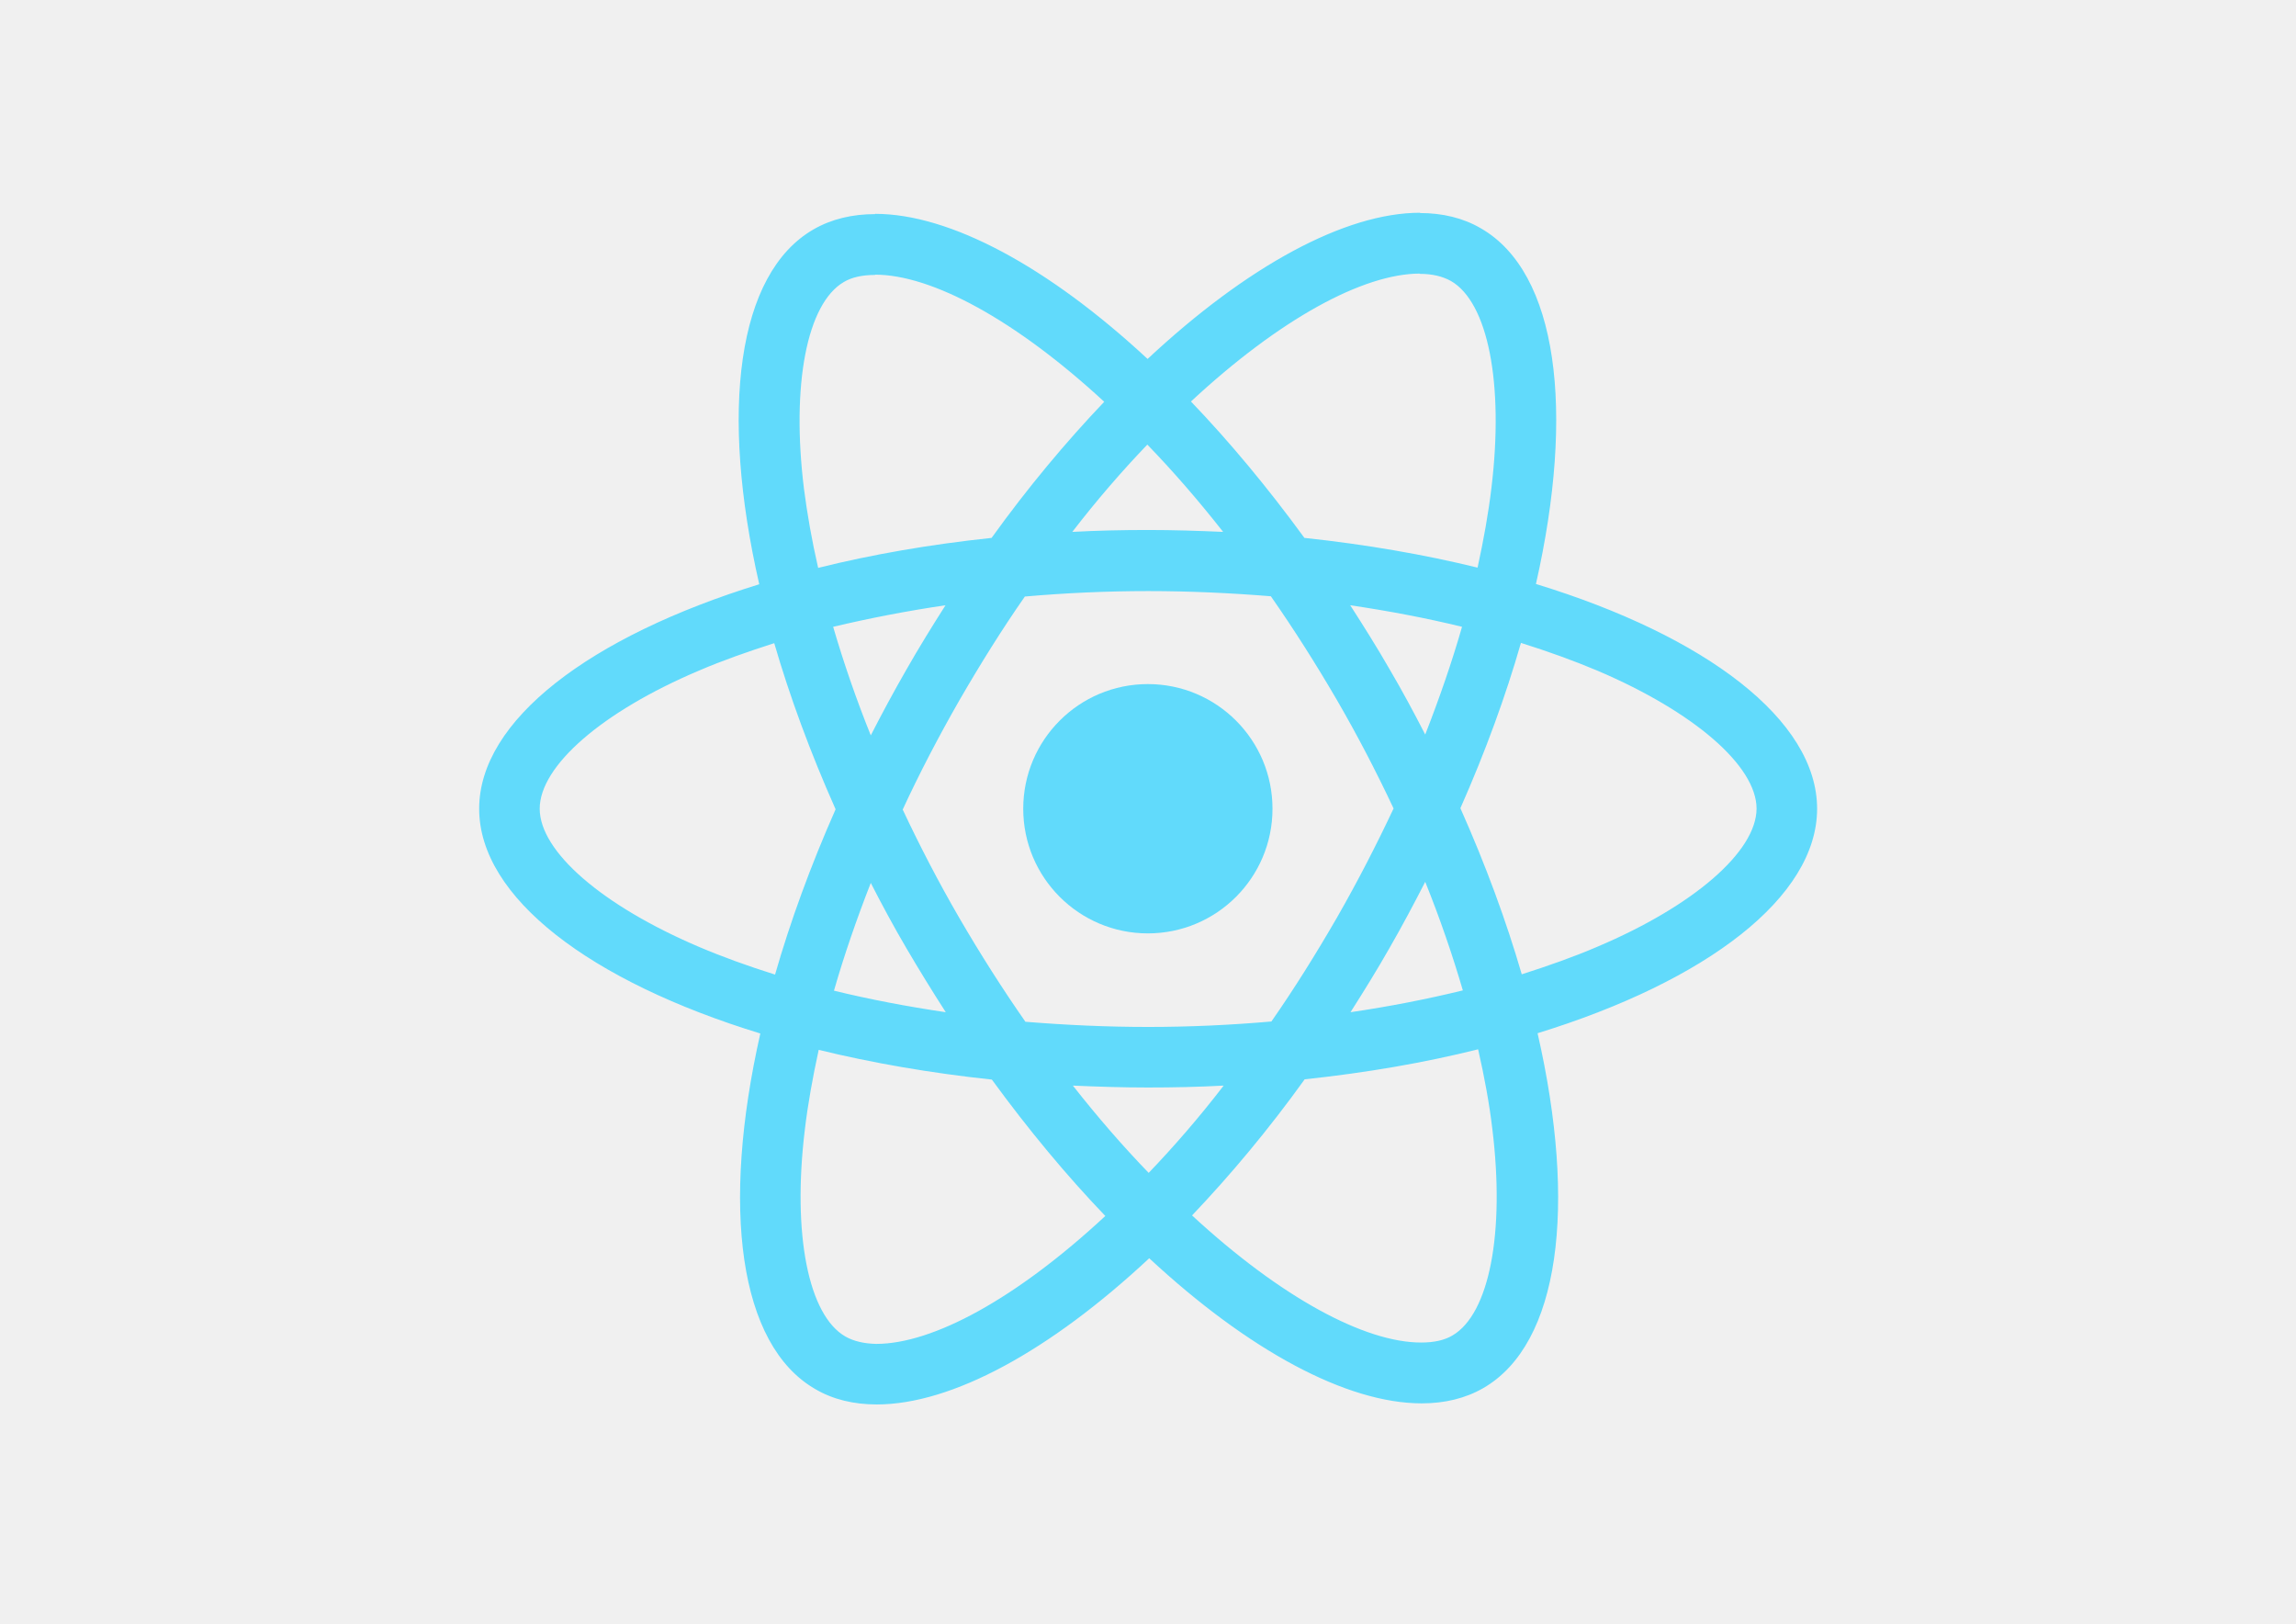
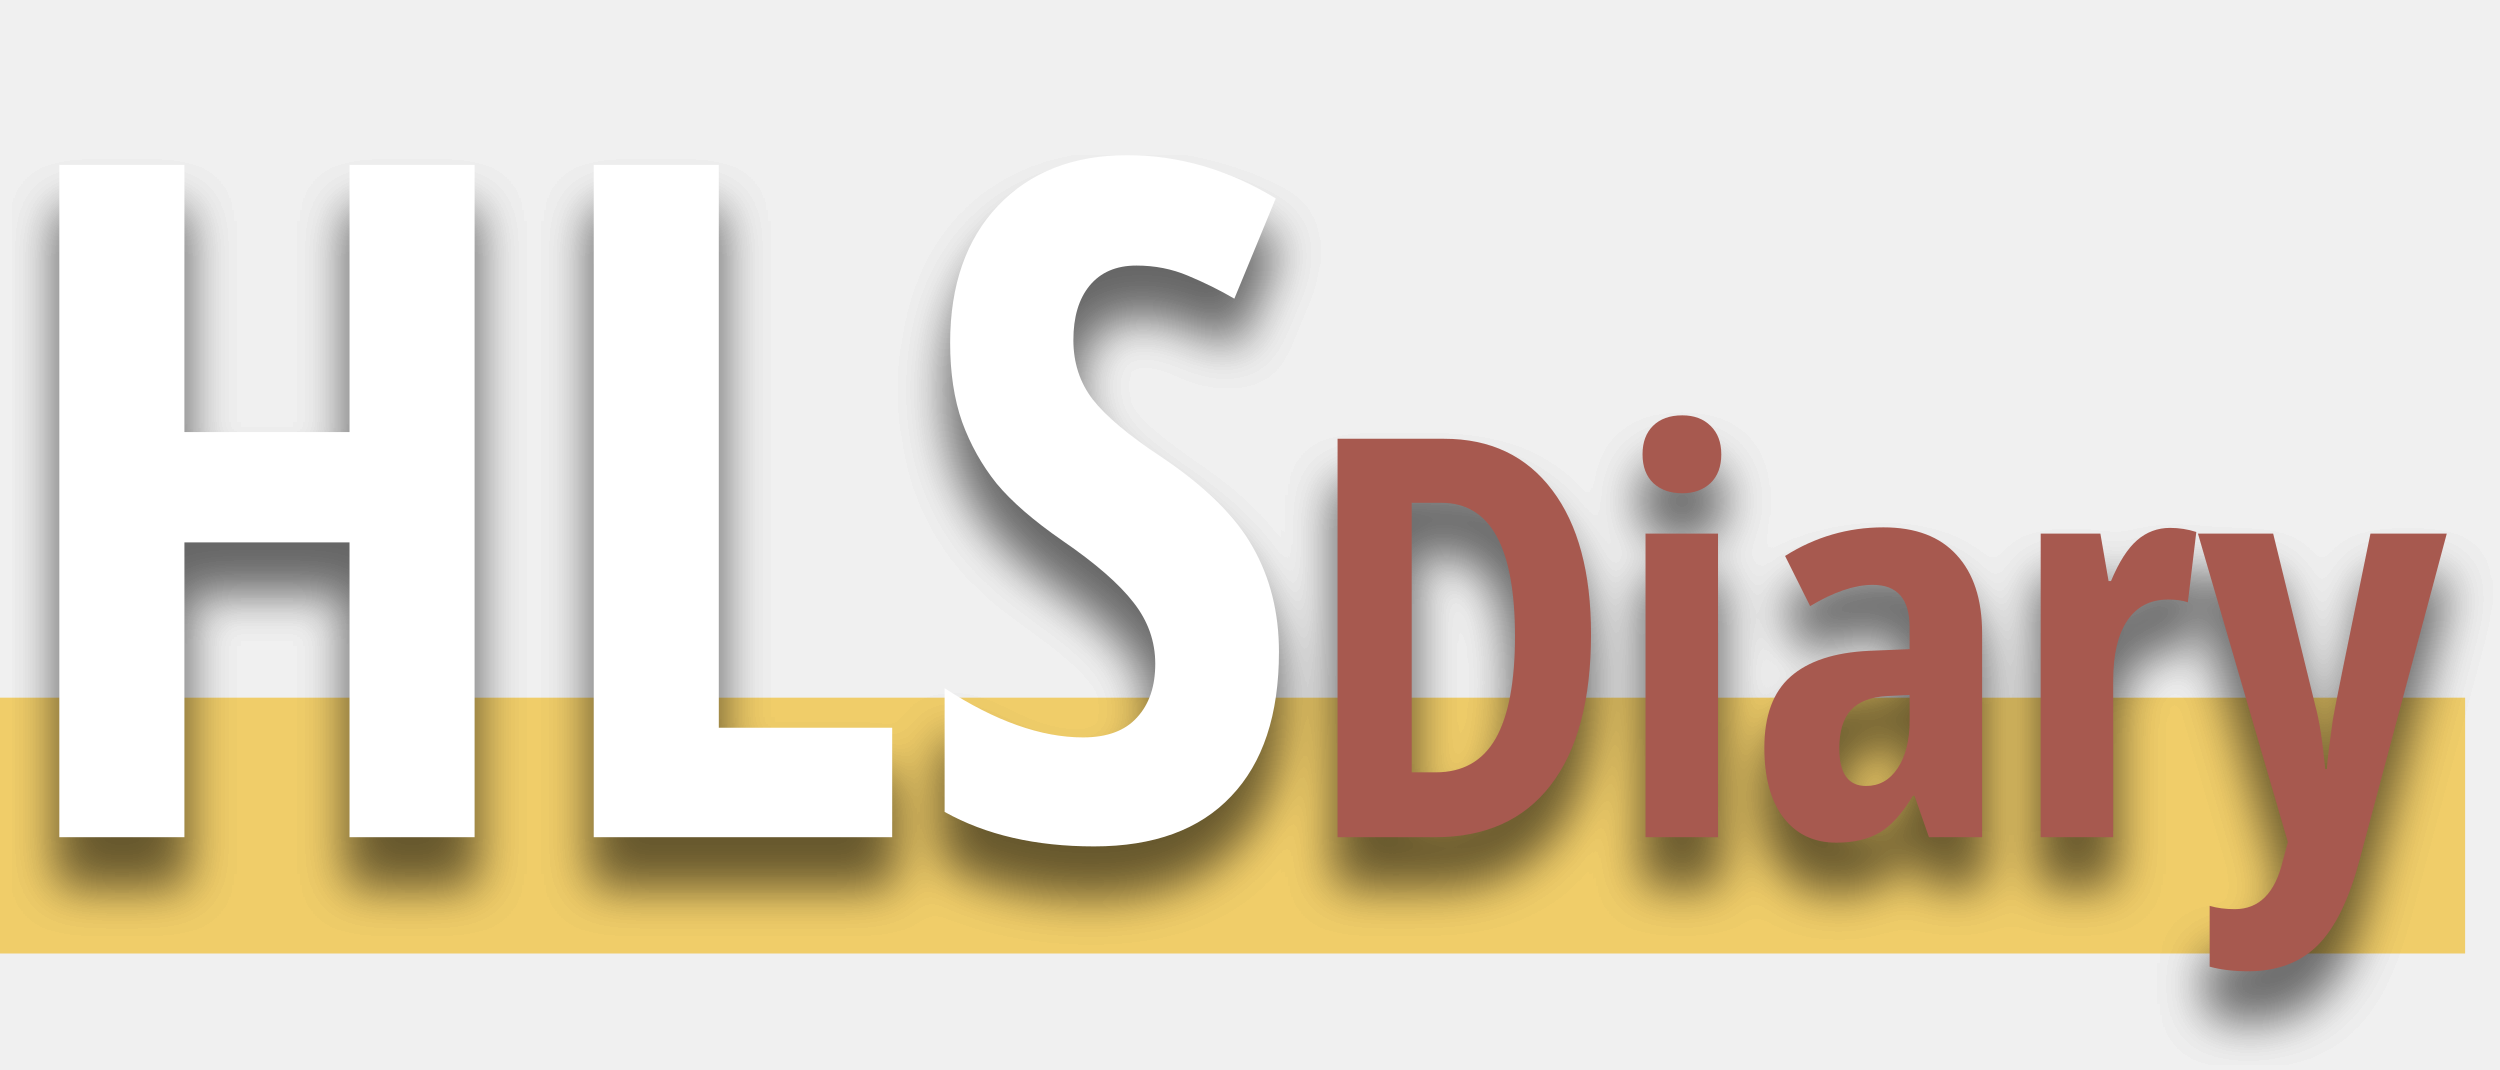
- <svg xmlns="http://www.w3.org/2000/svg" viewBox="0 0 841.9 595.3">
-   <g fill="#61DAFB">
-     <path d="M666.3 296.5c0-32.5-40.7-63.3-103.1-82.4 14.4-63.6 8-114.2-20.2-130.4-6.5-3.8-14.1-5.6-22.4-5.6v22.3c4.6 0 8.3.9 11.4 2.6 13.6 7.8 19.5 37.5 14.9 75.7-1.1 9.4-2.9 19.3-5.1 29.4-19.6-4.8-41-8.5-63.5-10.9-13.5-18.5-27.5-35.3-41.6-50 32.6-30.3 63.2-46.9 84-46.9V78c-27.5 0-63.5 19.6-99.9 53.6-36.4-33.8-72.4-53.2-99.9-53.2v22.3c20.7 0 51.4 16.5 84 46.6-14 14.7-28 31.4-41.3 49.9-22.6 2.4-44 6.1-63.6 11-2.3-10-4-19.7-5.2-29-4.7-38.2 1.1-67.9 14.6-75.8 3-1.8 6.9-2.6 11.5-2.6V78.5c-8.4 0-16 1.8-22.6 5.6-28.1 16.2-34.4 66.7-19.9 130.1-62.2 19.2-102.7 49.9-102.7 82.3 0 32.5 40.7 63.3 103.1 82.4-14.4 63.6-8 114.2 20.2 130.4 6.5 3.8 14.1 5.6 22.5 5.6 27.5 0 63.5-19.6 99.9-53.6 36.4 33.8 72.4 53.2 99.9 53.2 8.4 0 16-1.8 22.6-5.6 28.1-16.2 34.4-66.7 19.9-130.1 62-19.1 102.5-49.9 102.5-82.3zm-130.2-66.7c-3.7 12.9-8.3 26.2-13.5 39.5-4.1-8-8.4-16-13.1-24-4.6-8-9.5-15.8-14.4-23.4 14.2 2.1 27.9 4.7 41 7.9zm-45.8 106.5c-7.8 13.5-15.8 26.3-24.1 38.2-14.9 1.3-30 2-45.2 2-15.1 0-30.2-.7-45-1.9-8.3-11.9-16.4-24.6-24.2-38-7.6-13.1-14.5-26.4-20.8-39.8 6.2-13.4 13.2-26.8 20.7-39.9 7.8-13.5 15.8-26.3 24.1-38.2 14.9-1.3 30-2 45.2-2 15.1 0 30.2.7 45 1.9 8.3 11.9 16.4 24.6 24.2 38 7.6 13.1 14.5 26.4 20.8 39.8-6.3 13.4-13.2 26.8-20.7 39.9zm32.3-13c5.4 13.4 10 26.8 13.8 39.8-13.1 3.2-26.9 5.9-41.2 8 4.9-7.7 9.8-15.6 14.4-23.7 4.6-8 8.9-16.1 13-24.1zM421.2 430c-9.3-9.6-18.6-20.3-27.8-32 9 .4 18.2.7 27.5.7 9.4 0 18.7-.2 27.8-.7-9 11.7-18.3 22.4-27.5 32zm-74.4-58.9c-14.2-2.1-27.9-4.7-41-7.9 3.7-12.9 8.3-26.2 13.5-39.5 4.1 8 8.4 16 13.1 24 4.7 8 9.5 15.8 14.4 23.4zM420.7 163c9.3 9.6 18.6 20.3 27.8 32-9-.4-18.2-.7-27.5-.7-9.4 0-18.7.2-27.8.7 9-11.7 18.3-22.4 27.5-32zm-74 58.9c-4.9 7.7-9.8 15.6-14.4 23.7-4.6 8-8.9 16-13 24-5.4-13.4-10-26.8-13.8-39.8 13.1-3.1 26.9-5.8 41.2-7.9zm-90.5 125.2c-35.4-15.1-58.3-34.9-58.3-50.6 0-15.7 22.9-35.6 58.3-50.6 8.6-3.7 18-7 27.7-10.1 5.7 19.6 13.2 40 22.5 60.9-9.2 20.8-16.6 41.1-22.2 60.6-9.9-3.1-19.3-6.5-28-10.2zM310 490c-13.6-7.8-19.5-37.5-14.9-75.7 1.1-9.4 2.9-19.3 5.1-29.4 19.6 4.8 41 8.5 63.5 10.9 13.5 18.5 27.5 35.3 41.6 50-32.6 30.3-63.2 46.9-84 46.9-4.5-.1-8.3-1-11.3-2.7zm237.2-76.2c4.7 38.2-1.1 67.9-14.6 75.8-3 1.8-6.9 2.6-11.5 2.6-20.7 0-51.4-16.5-84-46.6 14-14.7 28-31.4 41.3-49.9 22.6-2.4 44-6.1 63.6-11 2.3 10.1 4.1 19.8 5.2 29.1zm38.5-66.7c-8.6 3.7-18 7-27.7 10.1-5.7-19.6-13.2-40-22.5-60.9 9.2-20.8 16.6-41.1 22.2-60.6 9.9 3.1 19.3 6.5 28.1 10.2 35.4 15.1 58.3 34.9 58.3 50.6-.1 15.7-23 35.6-58.4 50.6zM320.8 78.4z" />
-     <circle cx="420.9" cy="296.5" r="45.7" />
-     <path d="M520.5 78.1z" />
+ <svg xmlns="http://www.w3.org/2000/svg" width="215" height="92" viewBox="0 0 215 92" fill="none">
+   <line y1="71" x2="212" y2="71" stroke="#F0CD69" stroke-width="22" />
+   <g filter="url(#filter0_ddd)">
+     <path d="M40.816 72H30.059V46.648H15.86V72H5.102V14.177H15.86V37.156H30.059V14.177H40.816V72ZM51.06 72V14.177H61.818V62.587H76.728V72H51.06ZM109.991 56.061C109.991 61.466 108.62 65.606 105.877 68.48C103.162 71.354 99.233 72.791 94.091 72.791C89.055 72.791 84.77 71.802 81.237 69.825V59.185C85.561 62.007 89.53 63.417 93.142 63.417C95.199 63.417 96.741 62.851 97.769 61.717C98.824 60.583 99.352 59.041 99.352 57.089C99.352 55.165 98.732 53.411 97.493 51.829C96.253 50.221 94.21 48.441 91.362 46.49C88.884 44.776 86.999 43.141 85.707 41.585C84.441 40.003 83.452 38.237 82.74 36.286C82.055 34.334 81.712 32.067 81.712 29.483C81.712 24.526 83.083 20.597 85.825 17.697C88.594 14.796 92.298 13.346 96.939 13.346C101.369 13.346 105.627 14.585 109.714 17.064L106.154 25.686C104.889 24.948 103.557 24.289 102.16 23.709C100.789 23.128 99.312 22.838 97.73 22.838C95.99 22.838 94.645 23.419 93.696 24.579C92.773 25.712 92.311 27.268 92.311 29.246C92.311 31.197 92.865 32.898 93.973 34.348C95.106 35.798 97.071 37.446 99.866 39.291C103.636 41.823 106.26 44.407 107.736 47.044C109.239 49.68 109.991 52.686 109.991 56.061Z" fill="white" />
+     <path d="M136.828 54.539C136.828 60.195 135.672 64.523 133.359 67.523C131.062 70.508 127.75 72 123.422 72H115.031V37.734H124.195C128.18 37.734 131.281 39.211 133.5 42.164C135.719 45.102 136.828 49.227 136.828 54.539ZM130.289 54.727C130.289 47.07 128.18 43.242 123.961 43.242H121.406V66.422H123.469C125.797 66.422 127.516 65.453 128.625 63.516C129.734 61.562 130.289 58.633 130.289 54.727ZM147.75 72H141.516V45.891H147.75V72ZM141.258 39.07C141.258 38.039 141.555 37.227 142.148 36.633C142.758 36.023 143.602 35.719 144.68 35.719C145.695 35.719 146.508 36.023 147.117 36.633C147.727 37.227 148.031 38.039 148.031 39.07C148.031 40.133 147.719 40.961 147.094 41.555C146.469 42.133 145.664 42.422 144.68 42.422C143.648 42.422 142.82 42.133 142.195 41.555C141.57 40.961 141.258 40.133 141.258 39.07ZM165.891 72L164.648 68.438H164.508C163.586 69.969 162.633 71.023 161.648 71.602C160.664 72.18 159.422 72.469 157.922 72.469C156 72.469 154.484 71.75 153.375 70.312C152.281 68.875 151.734 66.875 151.734 64.312C151.734 61.562 152.484 59.523 153.984 58.195C155.5 56.852 157.758 56.109 160.758 55.969L164.227 55.828V53.953C164.227 51.516 163.172 50.297 161.062 50.297C159.5 50.297 157.703 50.906 155.672 52.125L153.516 47.812C156.109 46.172 158.93 45.352 161.977 45.352C164.742 45.352 166.844 46.148 168.281 47.742C169.734 49.32 170.461 51.562 170.461 54.469V72H165.891ZM160.477 67.594C161.617 67.594 162.523 67.086 163.195 66.07C163.883 65.039 164.227 63.672 164.227 61.969V59.766L162.305 59.859C160.883 59.938 159.836 60.344 159.164 61.078C158.508 61.812 158.18 62.906 158.18 64.359C158.18 66.516 158.945 67.594 160.477 67.594ZM186.633 45.398C187.398 45.398 188.148 45.516 188.883 45.75L188.156 51.797C187.719 51.641 187.148 51.562 186.445 51.562C184.93 51.562 183.766 52.164 182.953 53.367C182.141 54.555 181.734 56.289 181.734 58.57V72H175.5V45.891H180.633L181.336 49.969H181.547C182.234 48.328 182.984 47.156 183.797 46.453C184.609 45.75 185.555 45.398 186.633 45.398ZM189.023 45.891H195.492L199.102 60.633C199.461 61.945 199.75 63.781 199.969 66.141H200.109C200.125 65.766 200.195 65.102 200.32 64.148C200.445 63.18 200.547 62.422 200.625 61.875C200.703 61.328 201.781 56 203.859 45.891H210.422L202.945 73.875C202.039 77.312 200.836 79.781 199.336 81.281C197.836 82.781 195.836 83.531 193.336 83.531C192.102 83.531 191 83.398 190.031 83.133V77.906C190.672 78.094 191.391 78.188 192.188 78.188C194.281 78.188 195.656 76.812 196.312 74.062L196.758 72.422L189.023 45.891Z" fill="#A7594F" />
  </g>
+   <defs>
+     <filter id="filter0_ddd" x="1.102" y="13.346" width="213.32" height="78.185" filterUnits="userSpaceOnUse" color-interpolation-filters="sRGB">
+       <feFlood flood-opacity="0" result="BackgroundImageFix" />
+       <feColorMatrix in="SourceAlpha" type="matrix" values="0 0 0 0 0 0 0 0 0 0 0 0 0 0 0 0 0 0 127 0" />
+       <feOffset dy="4" />
+       <feGaussianBlur stdDeviation="2" />
+       <feColorMatrix type="matrix" values="0 0 0 0 0 0 0 0 0 0 0 0 0 0 0 0 0 0 0.25 0" />
+       <feBlend mode="normal" in2="BackgroundImageFix" result="effect1_dropShadow" />
+       <feColorMatrix in="SourceAlpha" type="matrix" values="0 0 0 0 0 0 0 0 0 0 0 0 0 0 0 0 0 0 127 0" />
+       <feOffset dy="4" />
+       <feGaussianBlur stdDeviation="2" />
+       <feColorMatrix type="matrix" values="0 0 0 0 0 0 0 0 0 0 0 0 0 0 0 0 0 0 0.25 0" />
+       <feBlend mode="normal" in2="effect1_dropShadow" result="effect2_dropShadow" />
+       <feColorMatrix in="SourceAlpha" type="matrix" values="0 0 0 0 0 0 0 0 0 0 0 0 0 0 0 0 0 0 127 0" />
+       <feOffset dy="4" />
+       <feGaussianBlur stdDeviation="2" />
+       <feColorMatrix type="matrix" values="0 0 0 0 0 0 0 0 0 0 0 0 0 0 0 0 0 0 0.25 0" />
+       <feBlend mode="normal" in2="effect2_dropShadow" result="effect3_dropShadow" />
+       <feBlend mode="normal" in="SourceGraphic" in2="effect3_dropShadow" result="shape" />
+     </filter>
+   </defs>
</svg>
